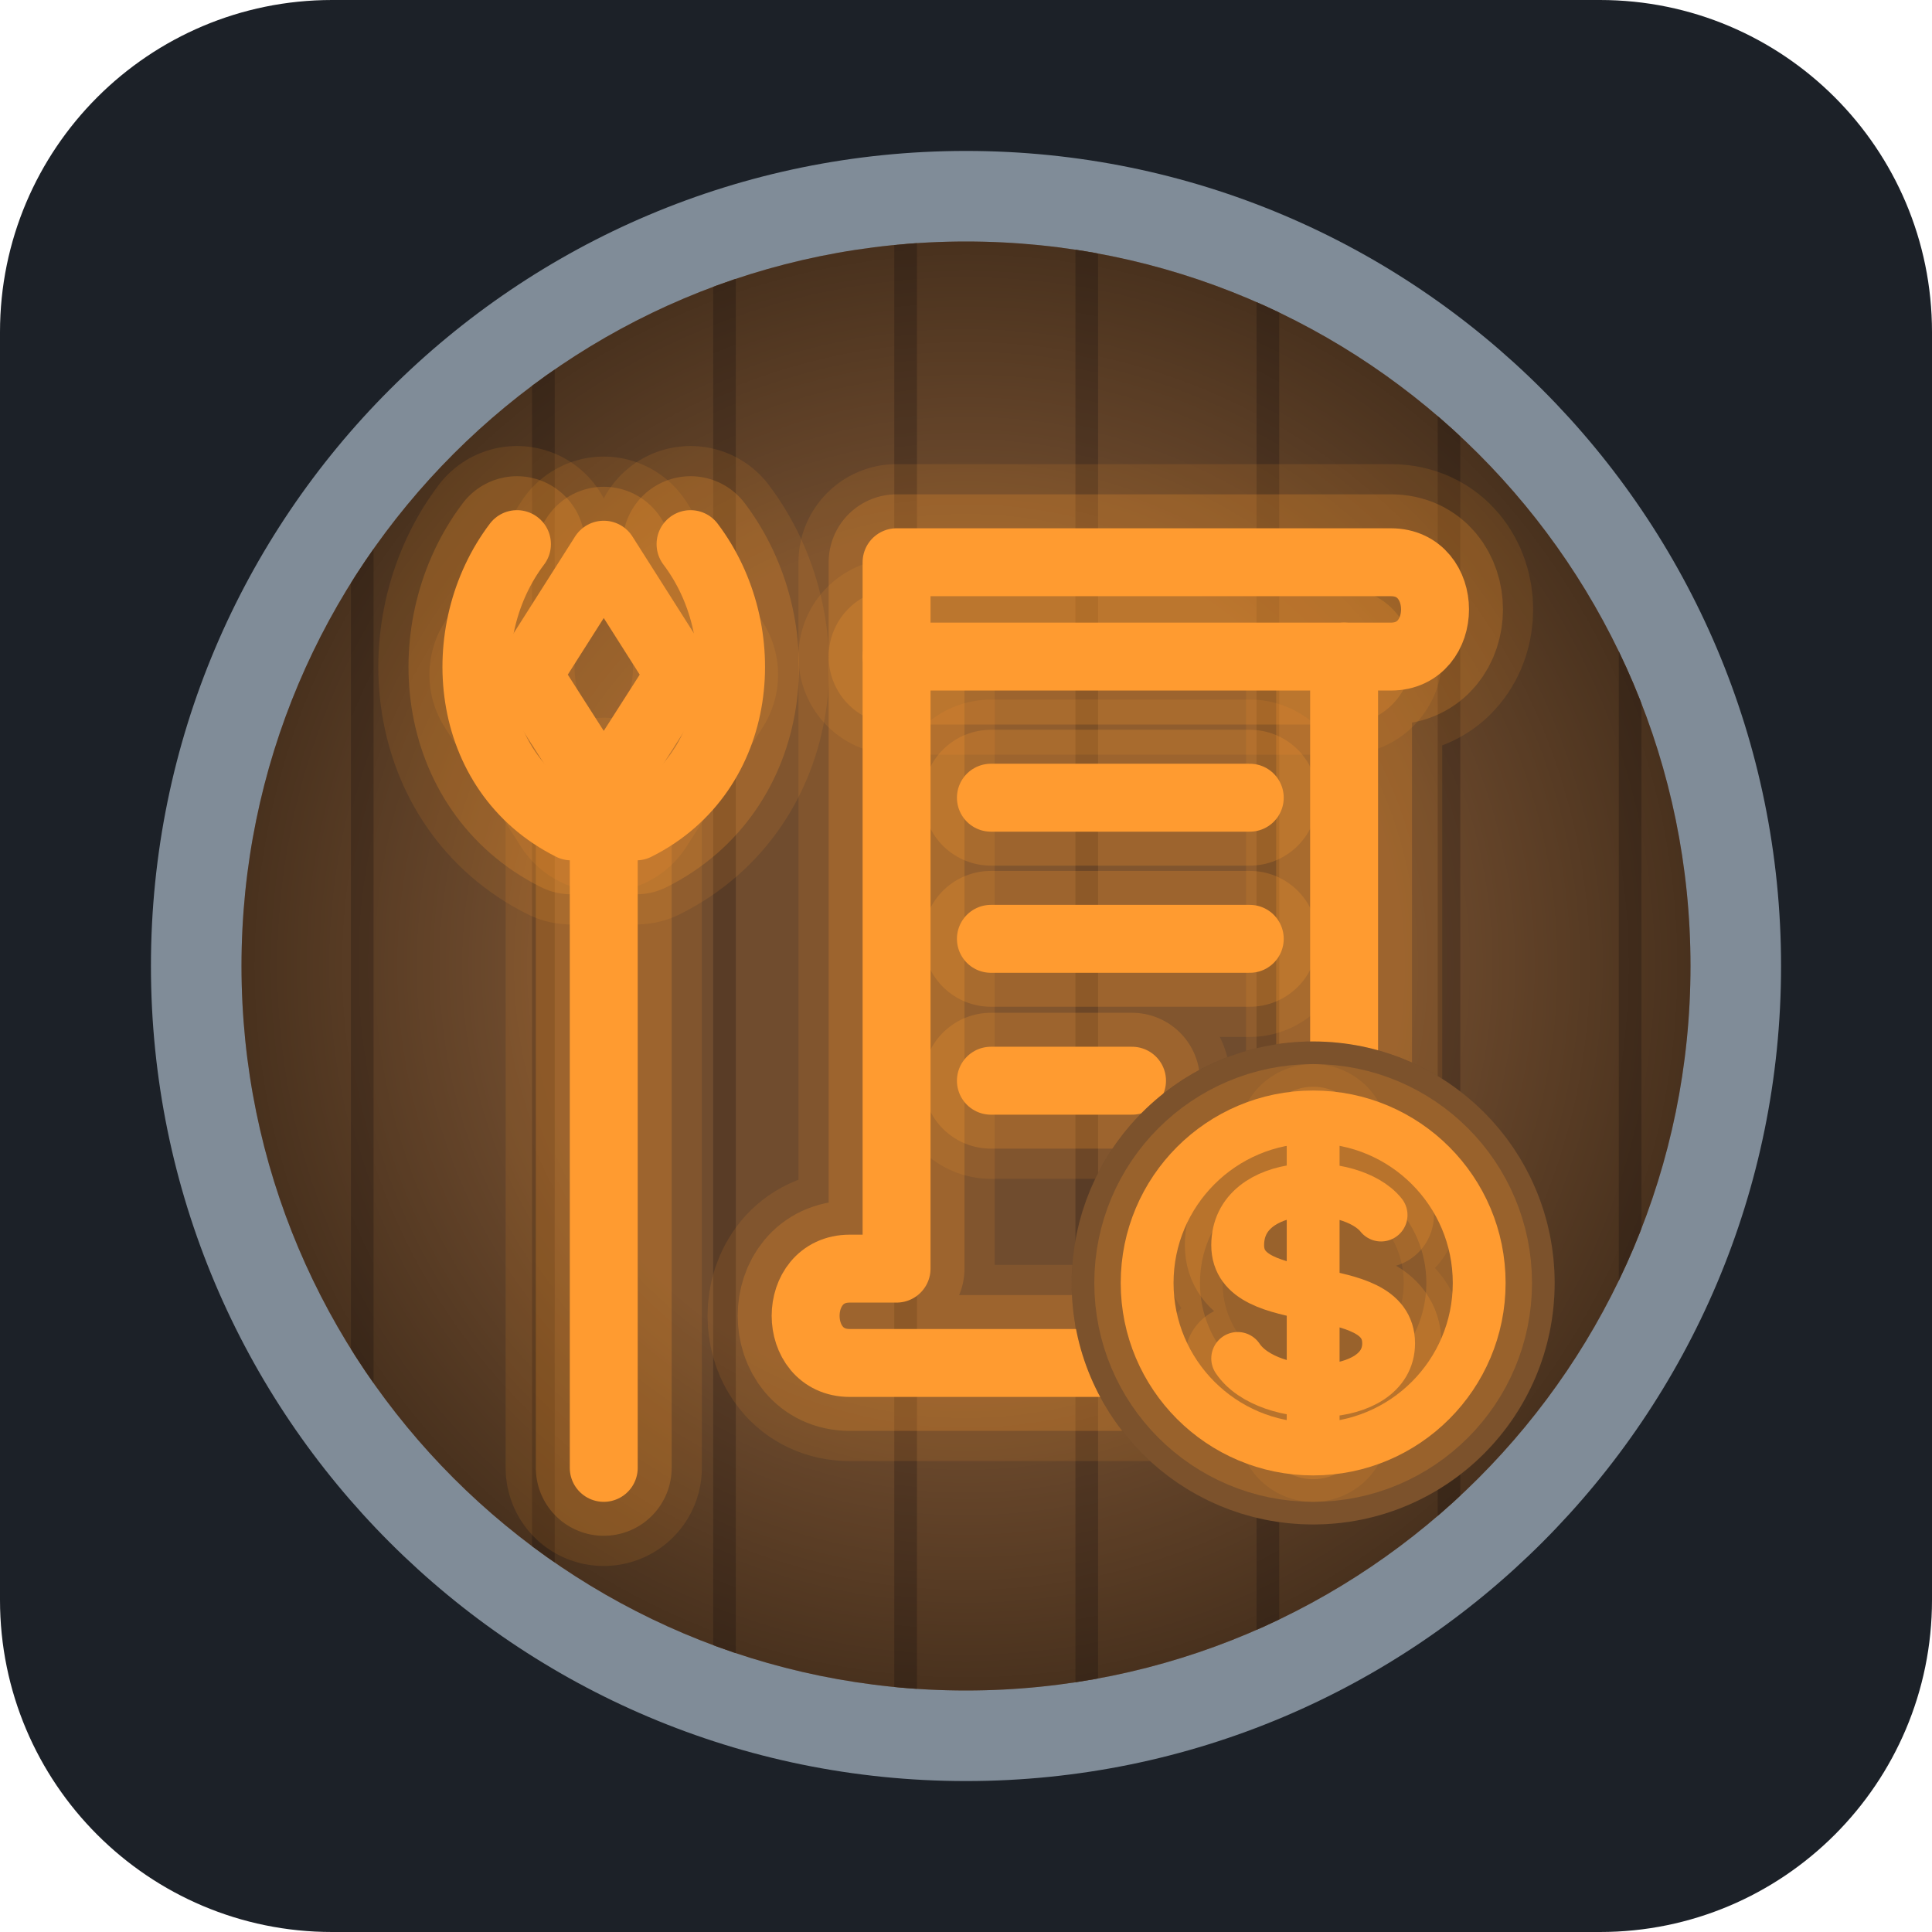
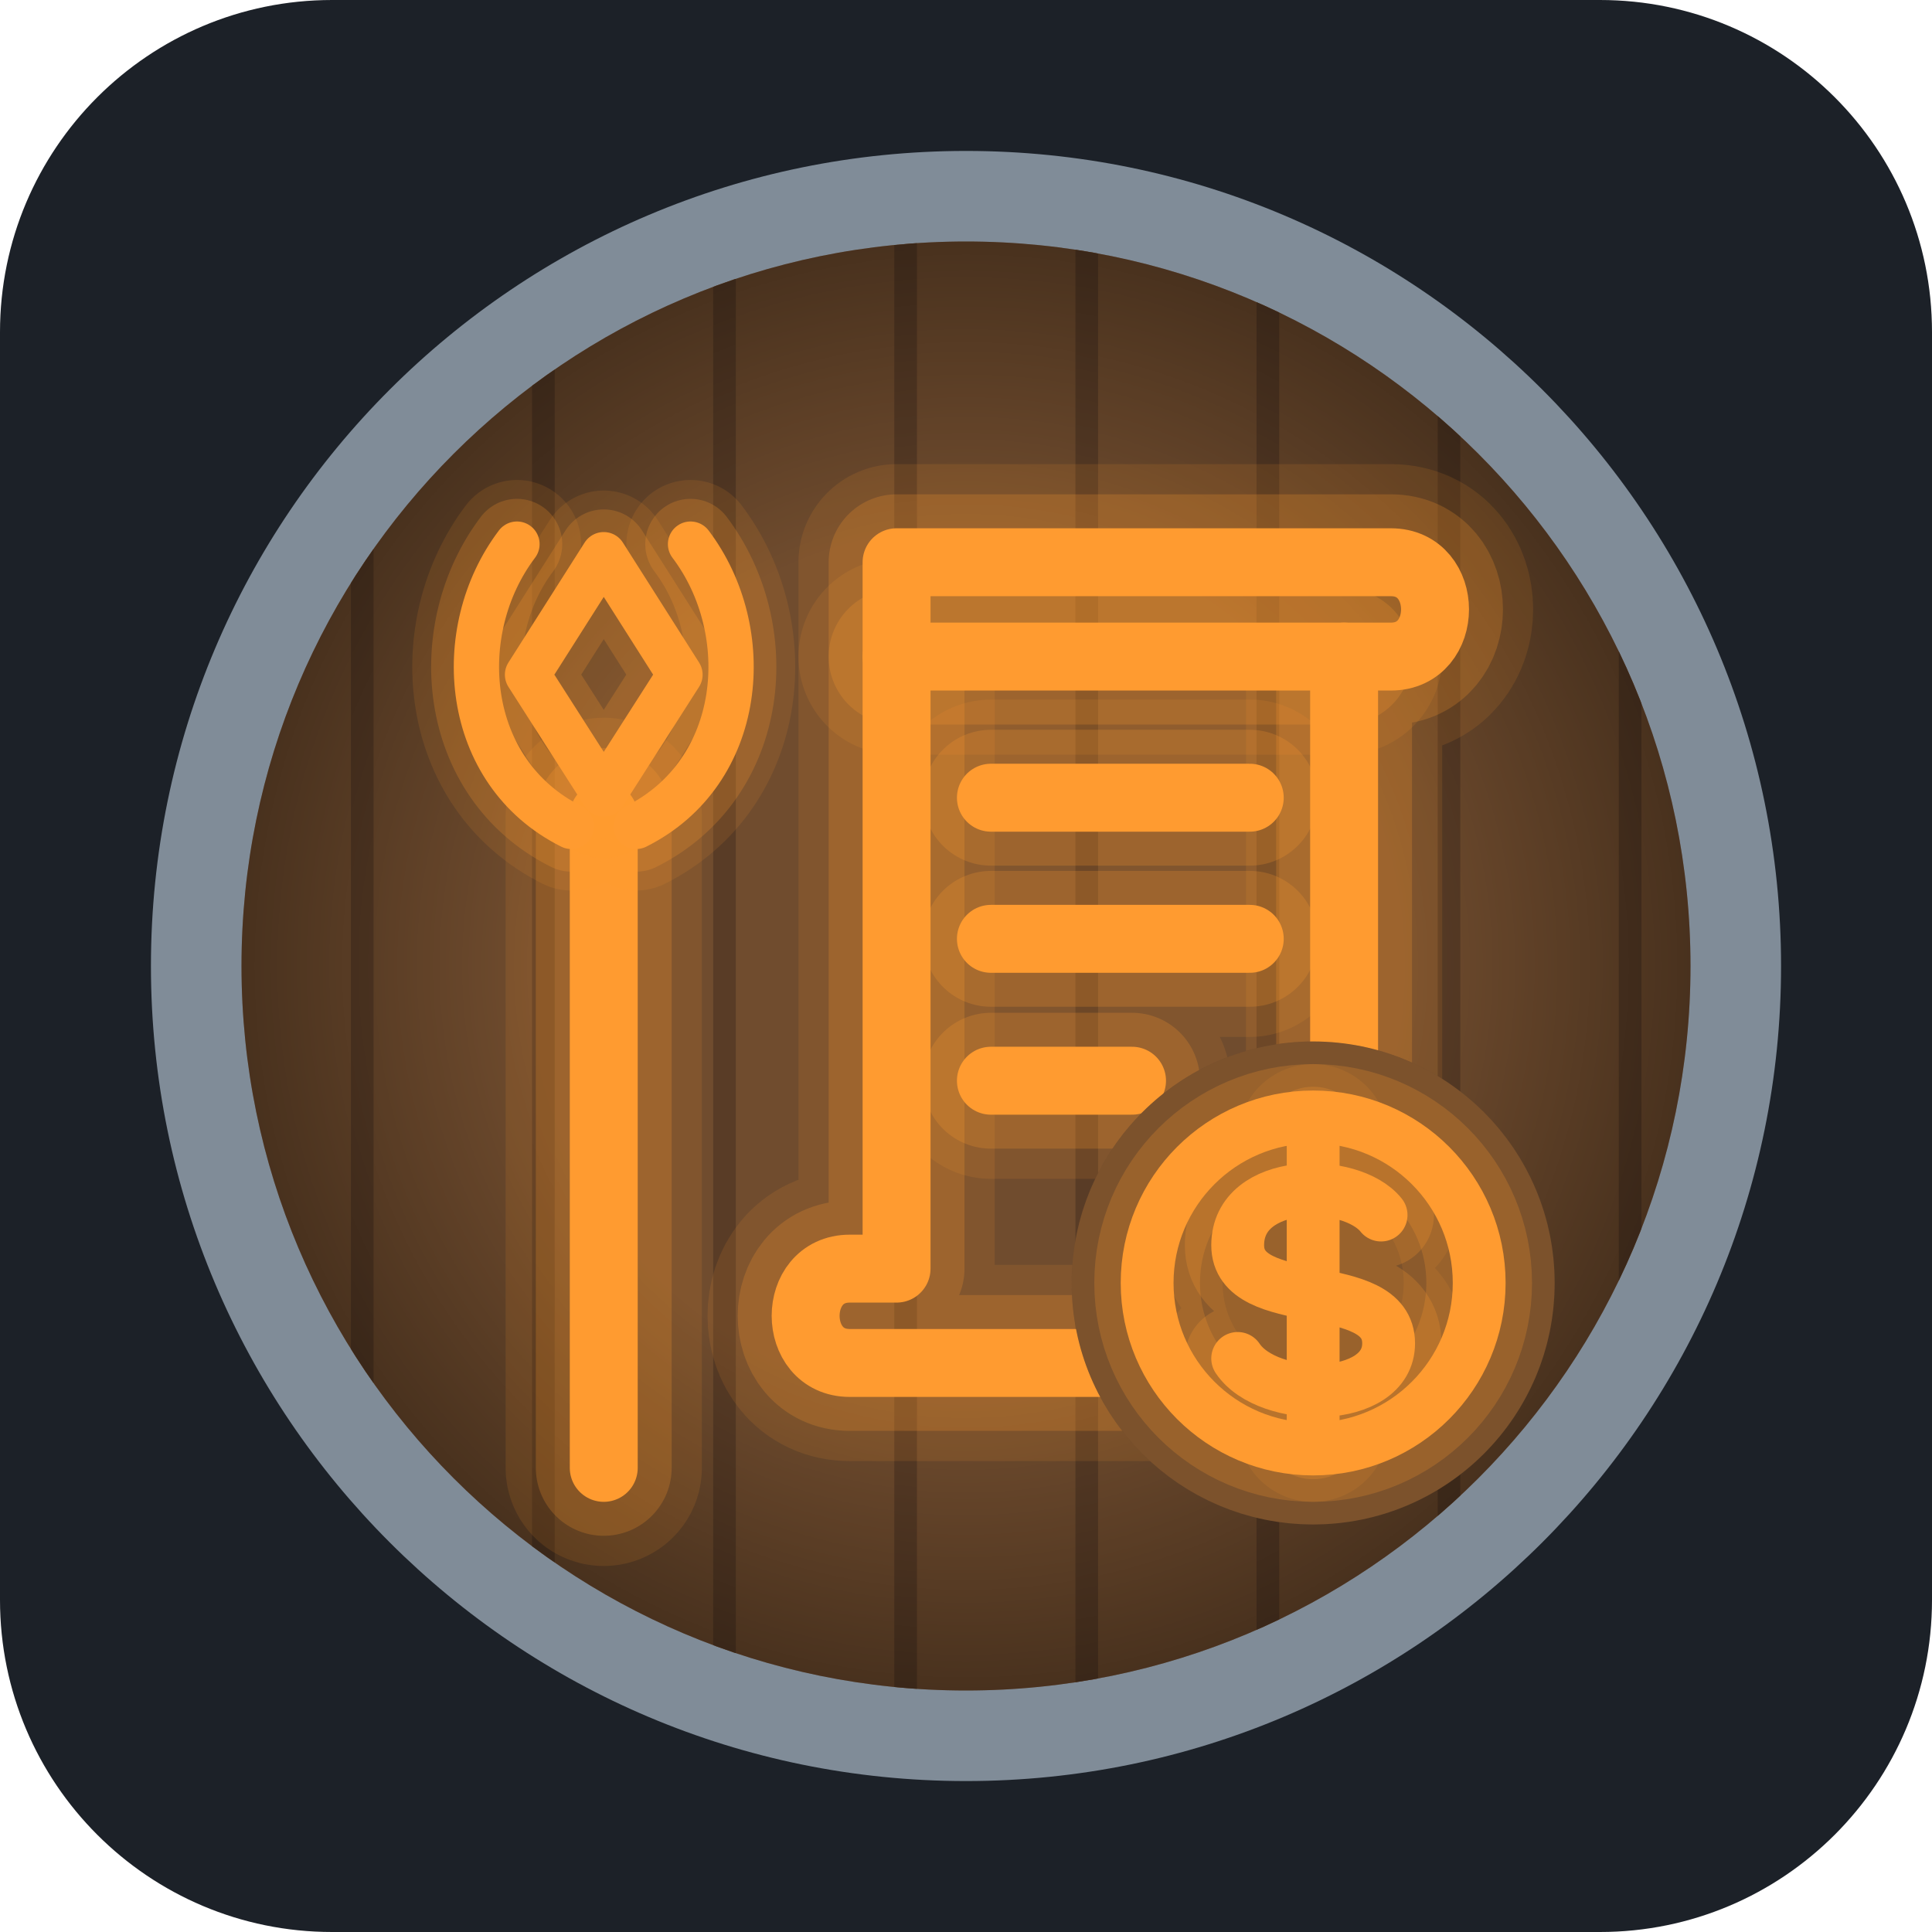
<svg xmlns="http://www.w3.org/2000/svg" width="256" height="256" viewBox="0 0 256 256">
  <defs>
    <clipPath id="wood">
      <circle cx="128" cy="128" r="96" />
    </clipPath>
    <radialGradient id="shade" cx="0.5" cy="0.5" r="0.5">
      <stop offset="0.6" stop-color="#000" stop-opacity="0" />
      <stop offset="1" stop-color="#000" stop-opacity="0.35" />
    </radialGradient>
  </defs>
  <rect width="256" height="256" rx="44" fill="#1c2128" />
  <circle cx="128" cy="128" r="108" fill="#808c98" />
  <circle cx="128" cy="128" r="96" fill="#704c2e" />
  <g clip-path="url(#wood)" stroke="#593c26" stroke-width="3">
    <path d="M 48 20 V 236 M 72 20 V 236 M 96 20 V 236 M 120 20 V 236 M 144 20 V 236 M 168 20 V 236 M 192 20 V 236 M 216 20 V 236" />
  </g>
  <circle cx="128" cy="128" r="96" fill="url(#shade)" />
  <g transform="translate(80 134) rotate(0)" fill="none" stroke-linecap="round" stroke-linejoin="round">
-     <g id="staff">
+     <g id="shaft">
      <path d="M 0.0 -25.9 V 60.5" />
+     </g>
+     <use href="#shaft" stroke="#ff9b30" stroke-width="26" stroke-opacity="0.12" />
+     <use href="#shaft" stroke="#ff9b30" stroke-width="18" stroke-opacity="0.22" />
+     <use href="#shaft" stroke="#ff9b30" stroke-width="9" />
+   </g>
+   <g transform="translate(80 134) rotate(0)" fill="none" stroke-linecap="round" stroke-linejoin="round">
+     <g id="cup">
      <path d="M 0.0 -60.5 L 10.1 -44.6 L 0.0 -28.8 L -10.1 -44.6 Z" />
      <path d="M -4.3 -24.5 C -18.7 -31.7 -20.2 -50.4 -11.5 -61.9 M 4.3 -24.5 C 18.7 -31.7 20.2 -50.4 11.5 -61.9" />
    </g>
-     <use href="#staff" stroke="#ff9b30" stroke-width="26" stroke-opacity="0.12" />
-     <use href="#staff" stroke="#ff9b30" stroke-width="18" stroke-opacity="0.22" />
-     <use href="#staff" stroke="#ff9b30" stroke-width="9" />
+     <use href="#cup" stroke="#ff9b30" stroke-width="17" stroke-opacity="0.12" />
+     <use href="#cup" stroke="#ff9b30" stroke-width="12" stroke-opacity="0.22" />
+     <use href="#cup" stroke="#ff9b30" stroke-width="6" />
  </g>
  <g transform="translate(150 126)" fill="none" stroke-linecap="round" stroke-linejoin="round">
    <g id="scroll">
      <path d="M -31.2 -51.5 H 34.3 C 42.1 -51.5 42.1 -39.0 34.3 -39.0 H 28.1 V 54.6 H -37.4 C -45.2 54.6 -45.2 42.1 -37.4 42.1 H -31.2 Z" />
      <path d="M -31.2 -39.0 H 28.1" />
      <path d="M -18.7 -20.3 H 15.6 M -18.7 -1.6 H 15.6 M -18.7 17.2 H 0.0" />
    </g>
    <use href="#scroll" stroke="#ff9b30" stroke-width="26" stroke-opacity="0.12" />
    <use href="#scroll" stroke="#ff9b30" stroke-width="18" stroke-opacity="0.22" />
    <use href="#scroll" stroke="#ff9b30" stroke-width="9" />
  </g>
  <g transform="translate(174 170)" fill="none" stroke-linecap="round" stroke-linejoin="round">
    <circle r="32" fill="#6a482c" stroke="none" />
    <g id="coin">
      <circle r="22" />
      <path d="M 9 -9 C 5 -14 -10 -14 -10 -5 C -10 4 10 -1 10 8 C 10 16 -6 16 -10 10 M 0 -19 V 19" />
    </g>
    <use href="#coin" stroke="#ff9b30" stroke-width="20" stroke-opacity="0.12" />
    <use href="#coin" stroke="#ff9b30" stroke-width="14" stroke-opacity="0.22" />
    <use href="#coin" stroke="#ff9b30" stroke-width="7" />
  </g>
</svg>
